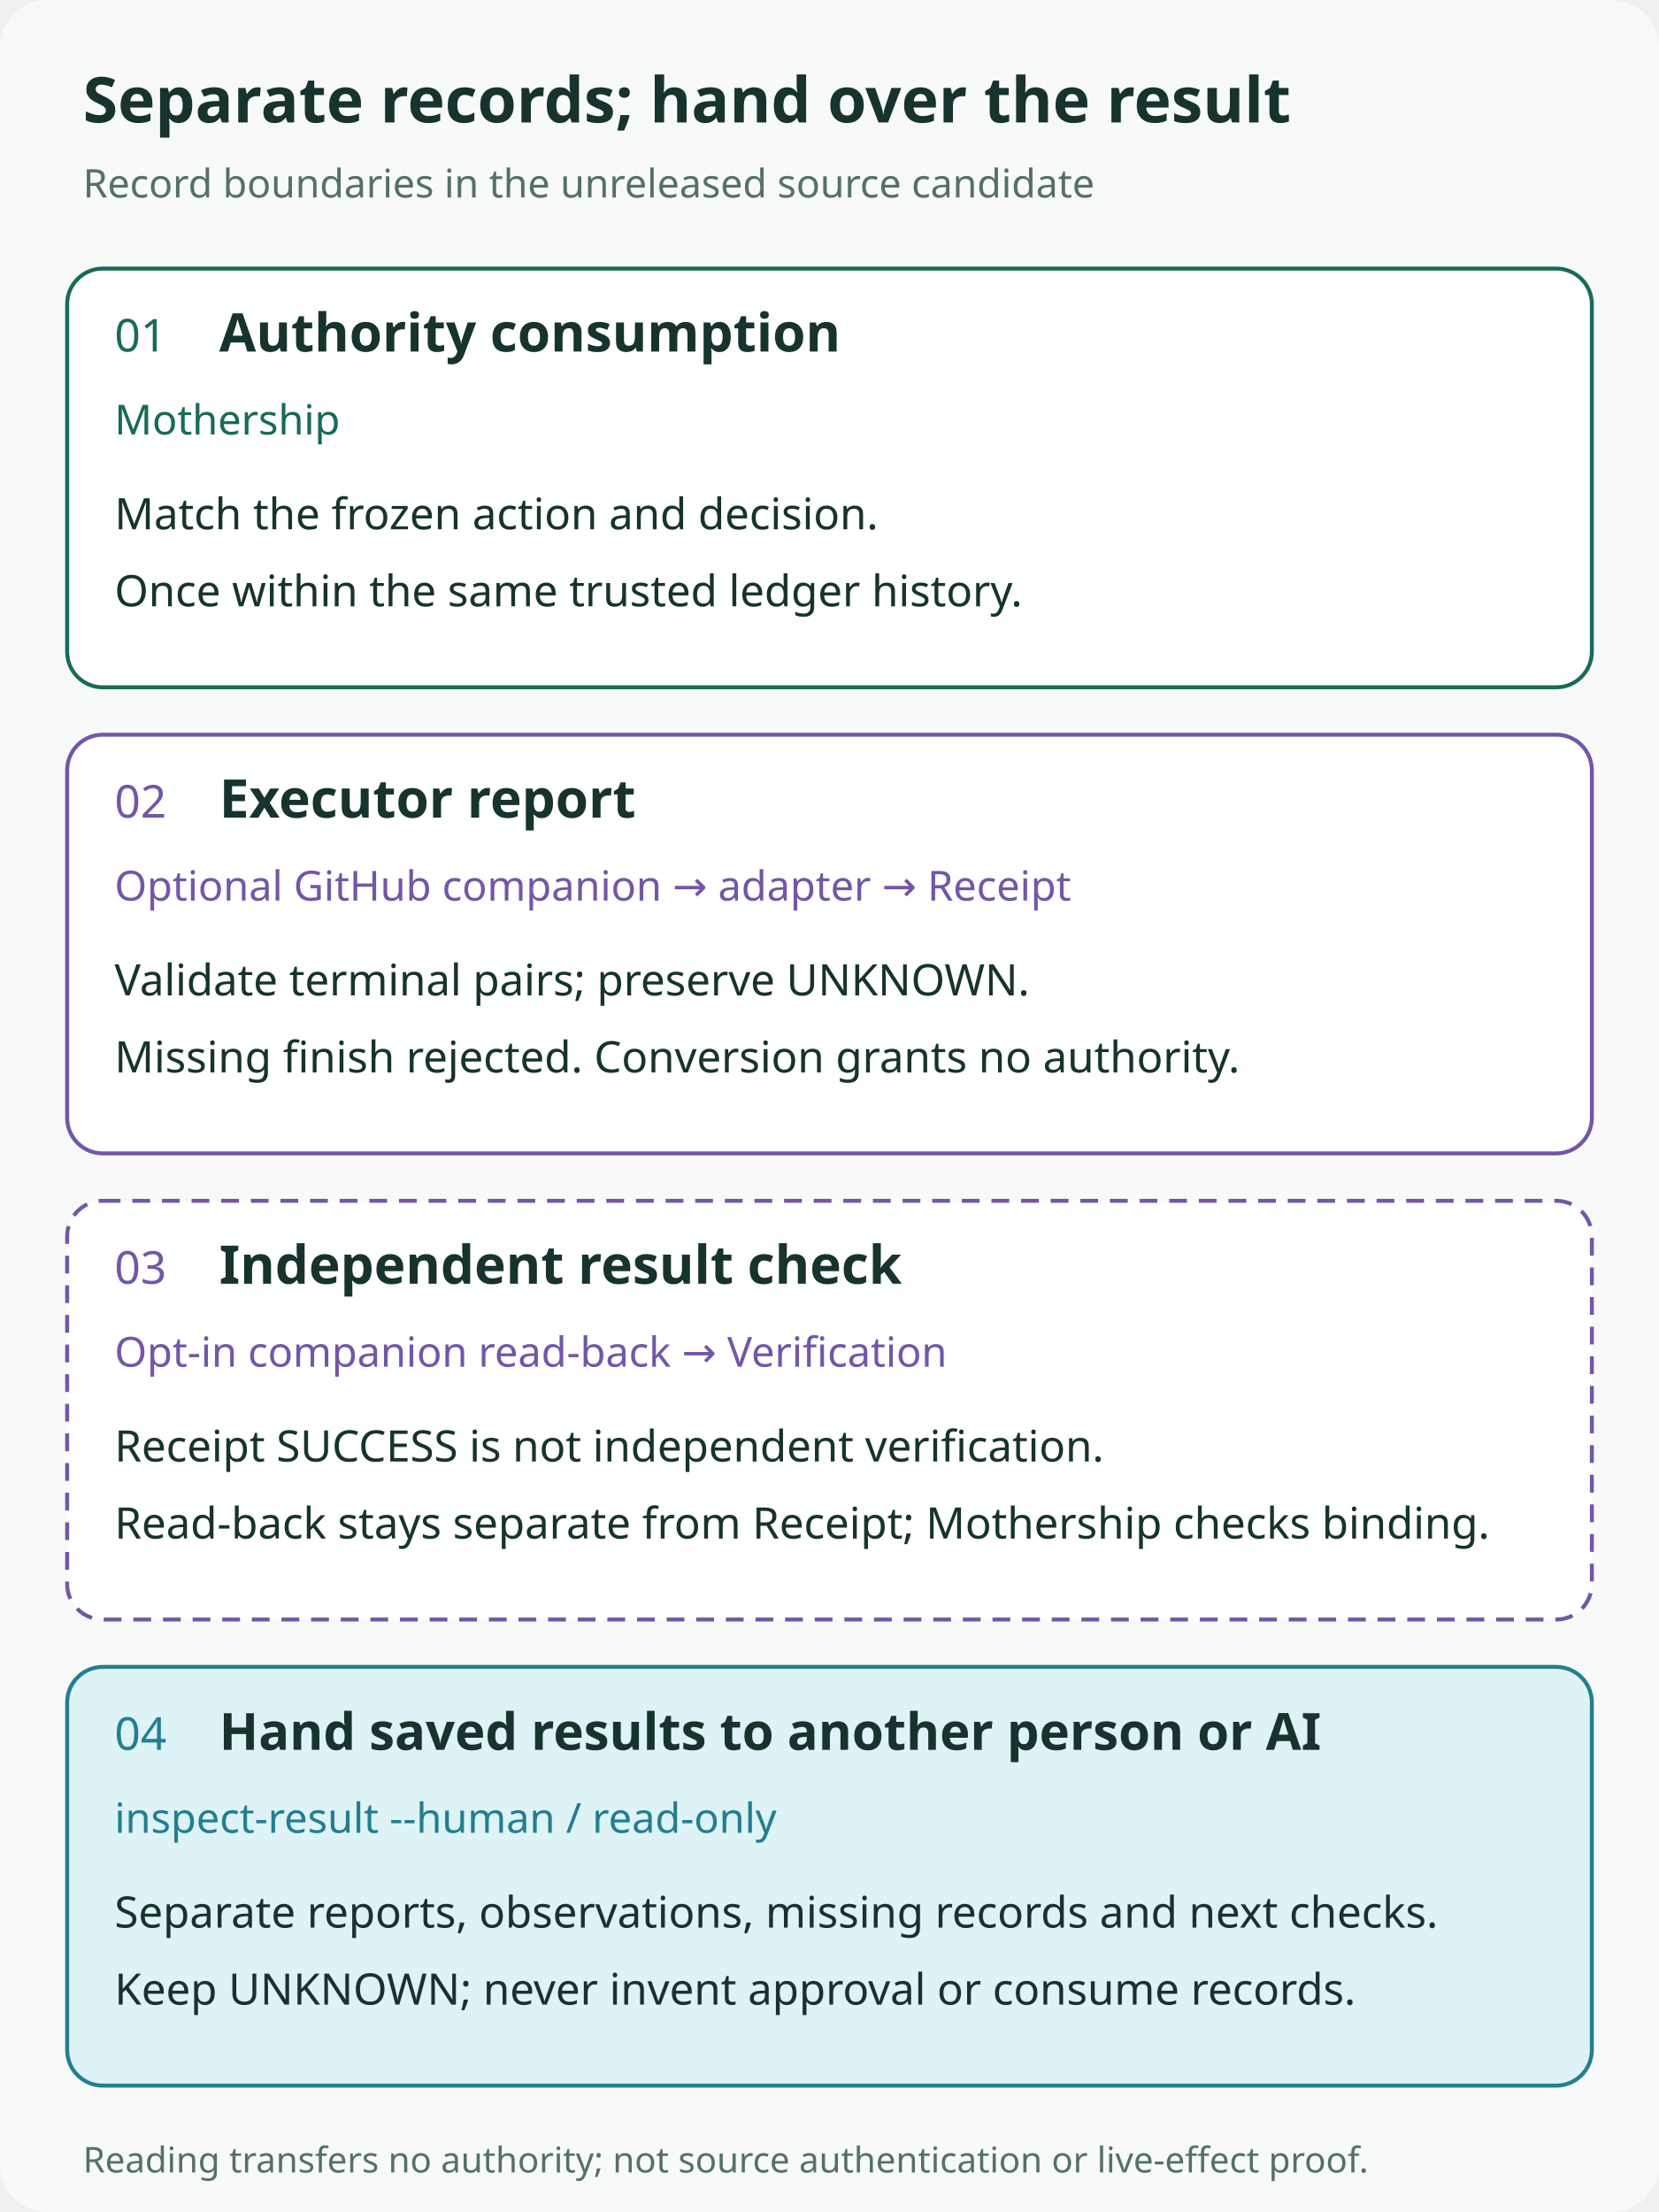
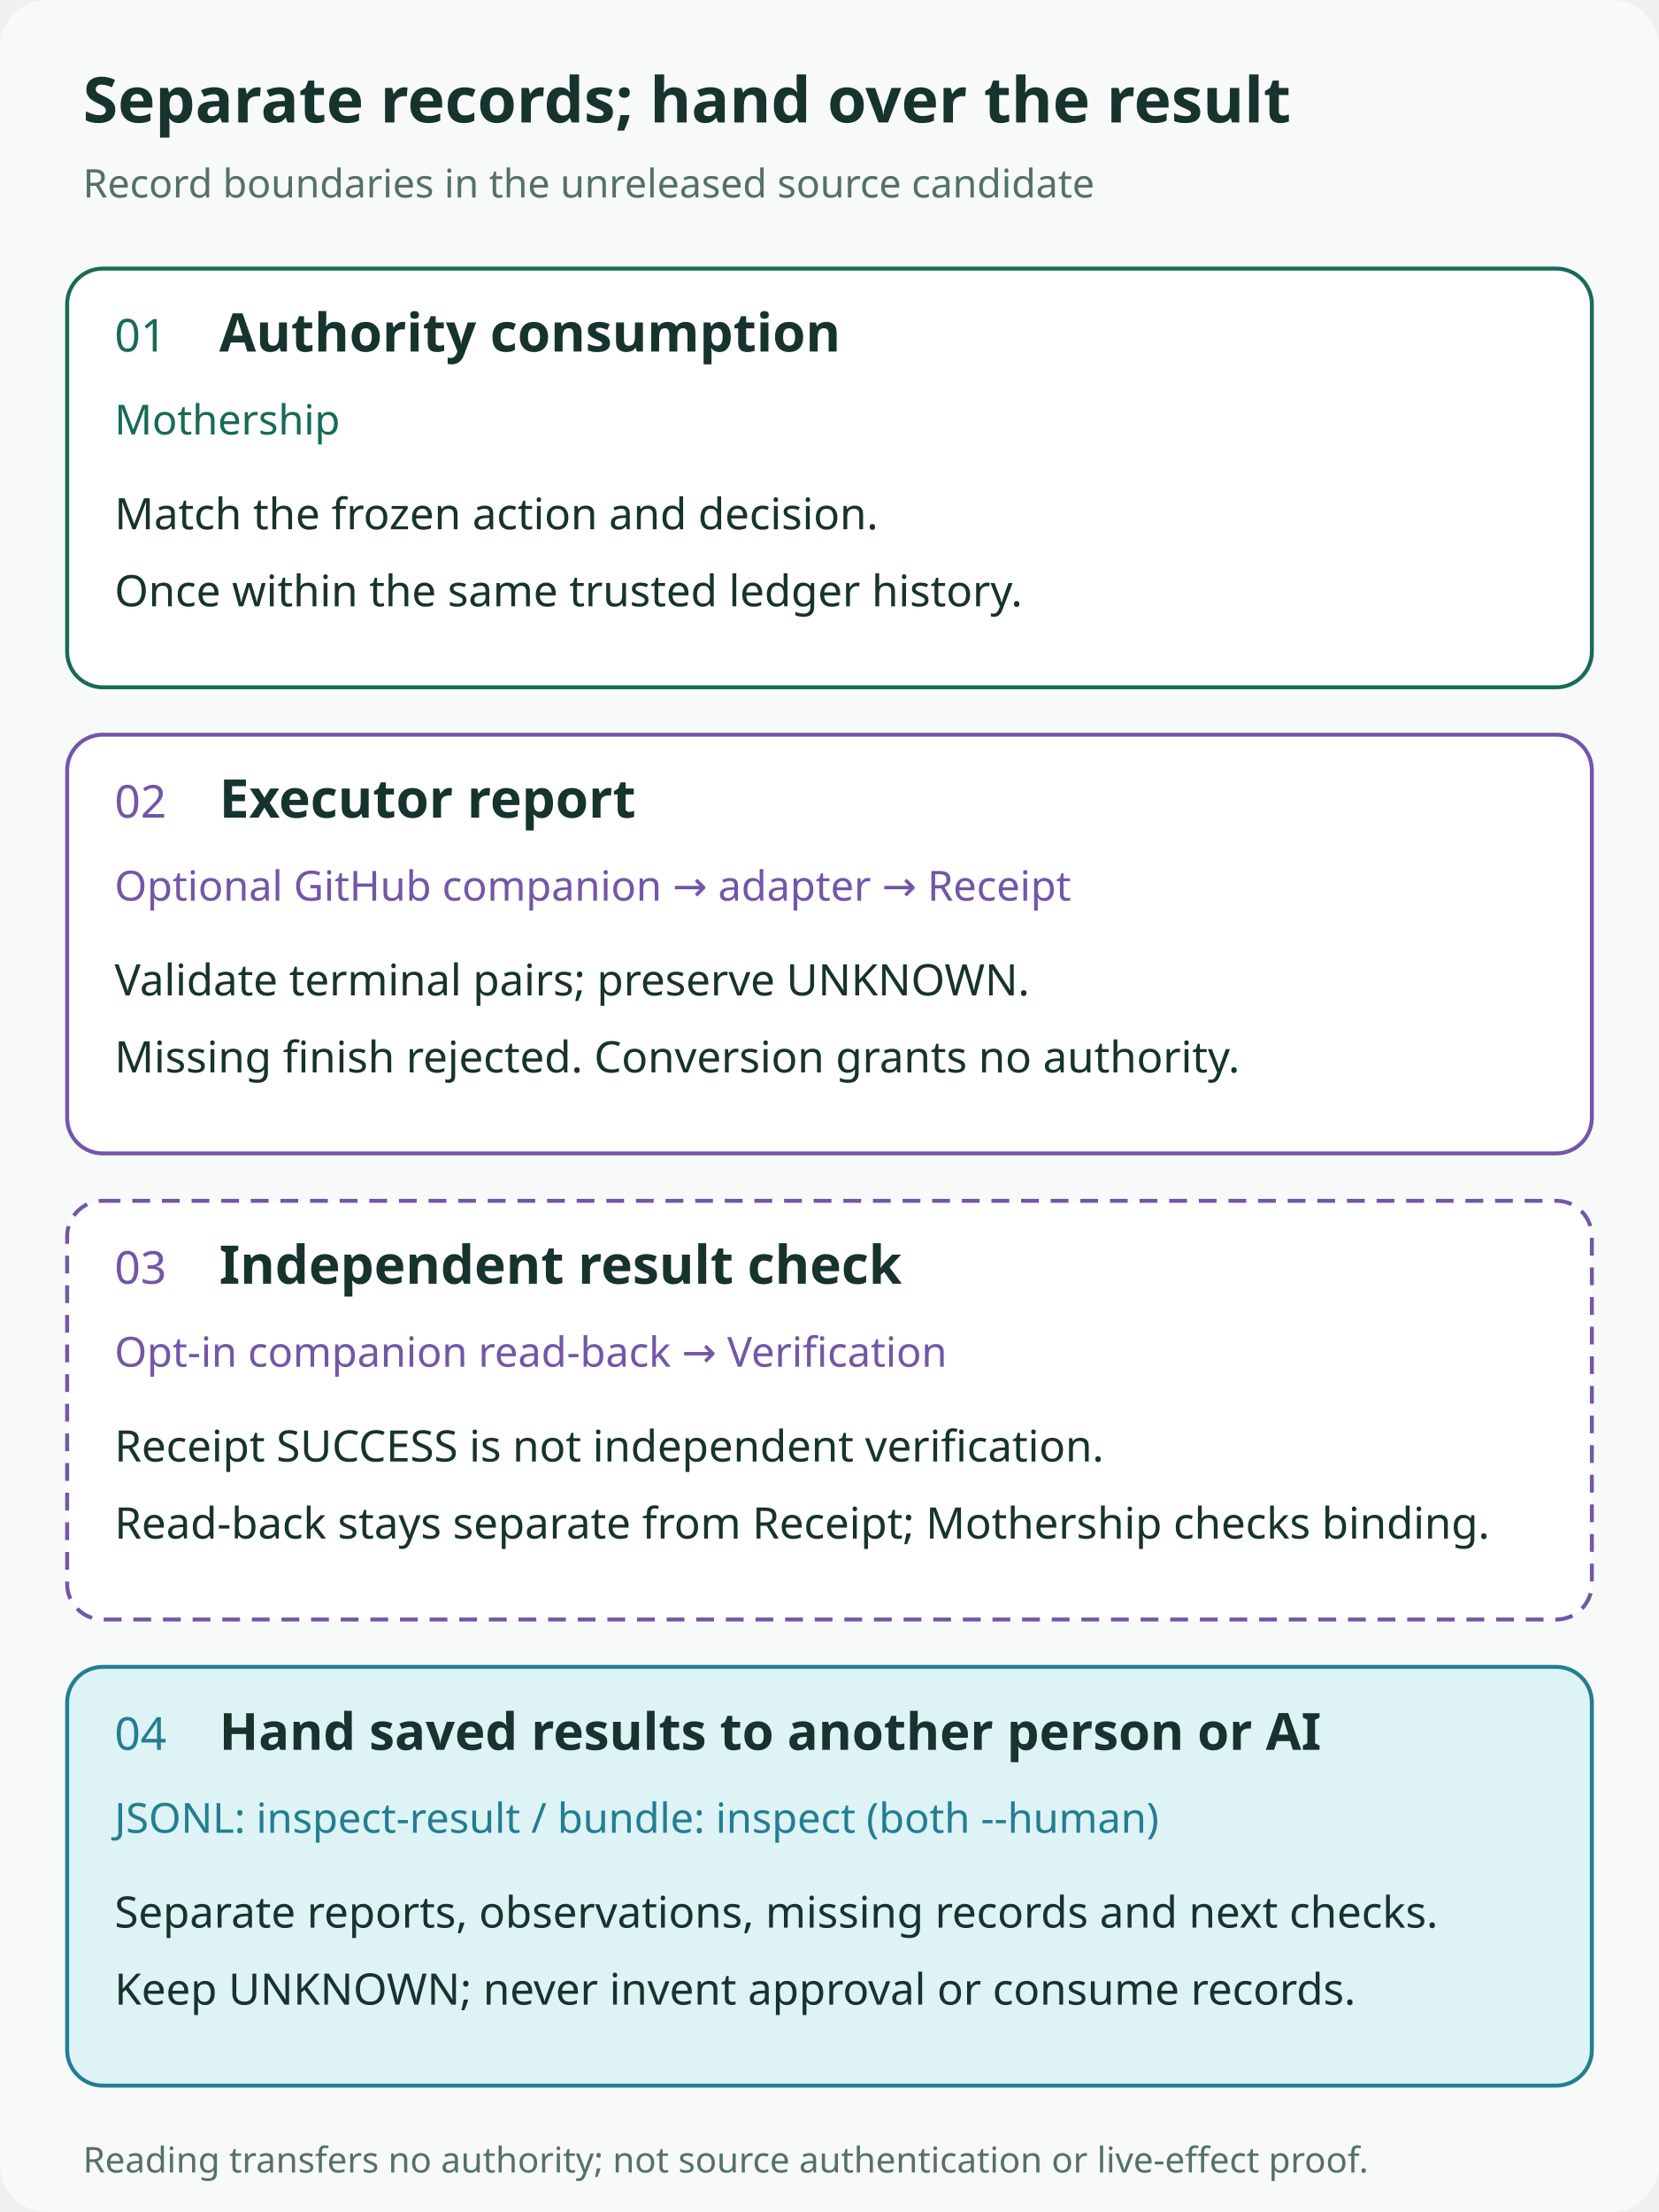
<svg xmlns="http://www.w3.org/2000/svg" viewBox="0 0 840 1120" role="img" aria-labelledby="title desc">
  <rect width="840" height="1120" rx="24" fill="#f7faf9" />
  <g font-family="Noto Sans JP, sans-serif" fill="#17332d">
    <text x="42" y="62" font-size="32" font-weight="700">Separate records; hand over the result</text>
    <text x="42" y="100" font-size="20" fill="#55706a">Record boundaries in the unreleased source candidate</text>
    <rect x="34" y="136" width="772" height="212" rx="18" fill="white" stroke="#176b58" stroke-width="2" />
    <text x="58" y="178" font-size="23" fill="#176b58">01</text>
    <text x="111" y="178" font-size="27" font-weight="700">Authority consumption</text>
    <text x="58" y="220" font-size="21" fill="#176b58">Mothership</text>
    <text x="58" y="268" font-size="22">Match the frozen action and decision.</text>
    <text x="58" y="307" font-size="22">Once within the same trusted ledger history.</text>
    <rect x="34" y="372" width="772" height="212" rx="18" fill="white" stroke="#7356a8" stroke-width="2" />
    <text x="58" y="414" font-size="23" fill="#7356a8">02</text>
    <text x="111" y="414" font-size="27" font-weight="700">Executor report</text>
    <text x="58" y="456" font-size="21" fill="#7356a8">Optional GitHub companion → adapter → Receipt</text>
    <text x="58" y="504" font-size="22">Validate terminal pairs; preserve UNKNOWN.</text>
    <text x="58" y="543" font-size="22">Missing finish rejected. Conversion grants no authority.</text>
    <rect x="34" y="608" width="772" height="212" rx="18" fill="white" stroke="#7356a8" stroke-width="2" stroke-dasharray="9 6" />
    <text x="58" y="650" font-size="23" fill="#7356a8">03</text>
    <text x="111" y="650" font-size="27" font-weight="700">Independent result check</text>
    <text x="58" y="692" font-size="21" fill="#7356a8">Opt-in companion read-back → Verification</text>
    <text x="58" y="740" font-size="22">Receipt SUCCESS is not independent verification.</text>
    <text x="58" y="779" font-size="22">Read-back stays separate from Receipt; Mothership checks binding.</text>
    <rect x="34" y="844" width="772" height="212" rx="18" fill="#def3f6" stroke="#237e91" stroke-width="2" />
    <text x="58" y="886" font-size="23" fill="#237e91">04</text>
    <text x="111" y="886" font-size="26" font-weight="700">Hand saved results to another person or AI</text>
-     <text x="58" y="928" font-size="21" fill="#237e91">inspect-result --human / read-only</text>
+     <text x="58" y="928" font-size="21" fill="#237e91">JSONL: inspect-result / bundle: inspect (both --human)</text>
    <text x="58" y="976" font-size="22">Separate reports, observations, missing records and next checks.</text>
    <text x="58" y="1015" font-size="22">Keep UNKNOWN; never invent approval or consume records.</text>
    <text x="42" y="1100" font-size="18" fill="#55706a">Reading transfers no authority; not source authentication or live-effect proof.</text>
  </g>
</svg>
